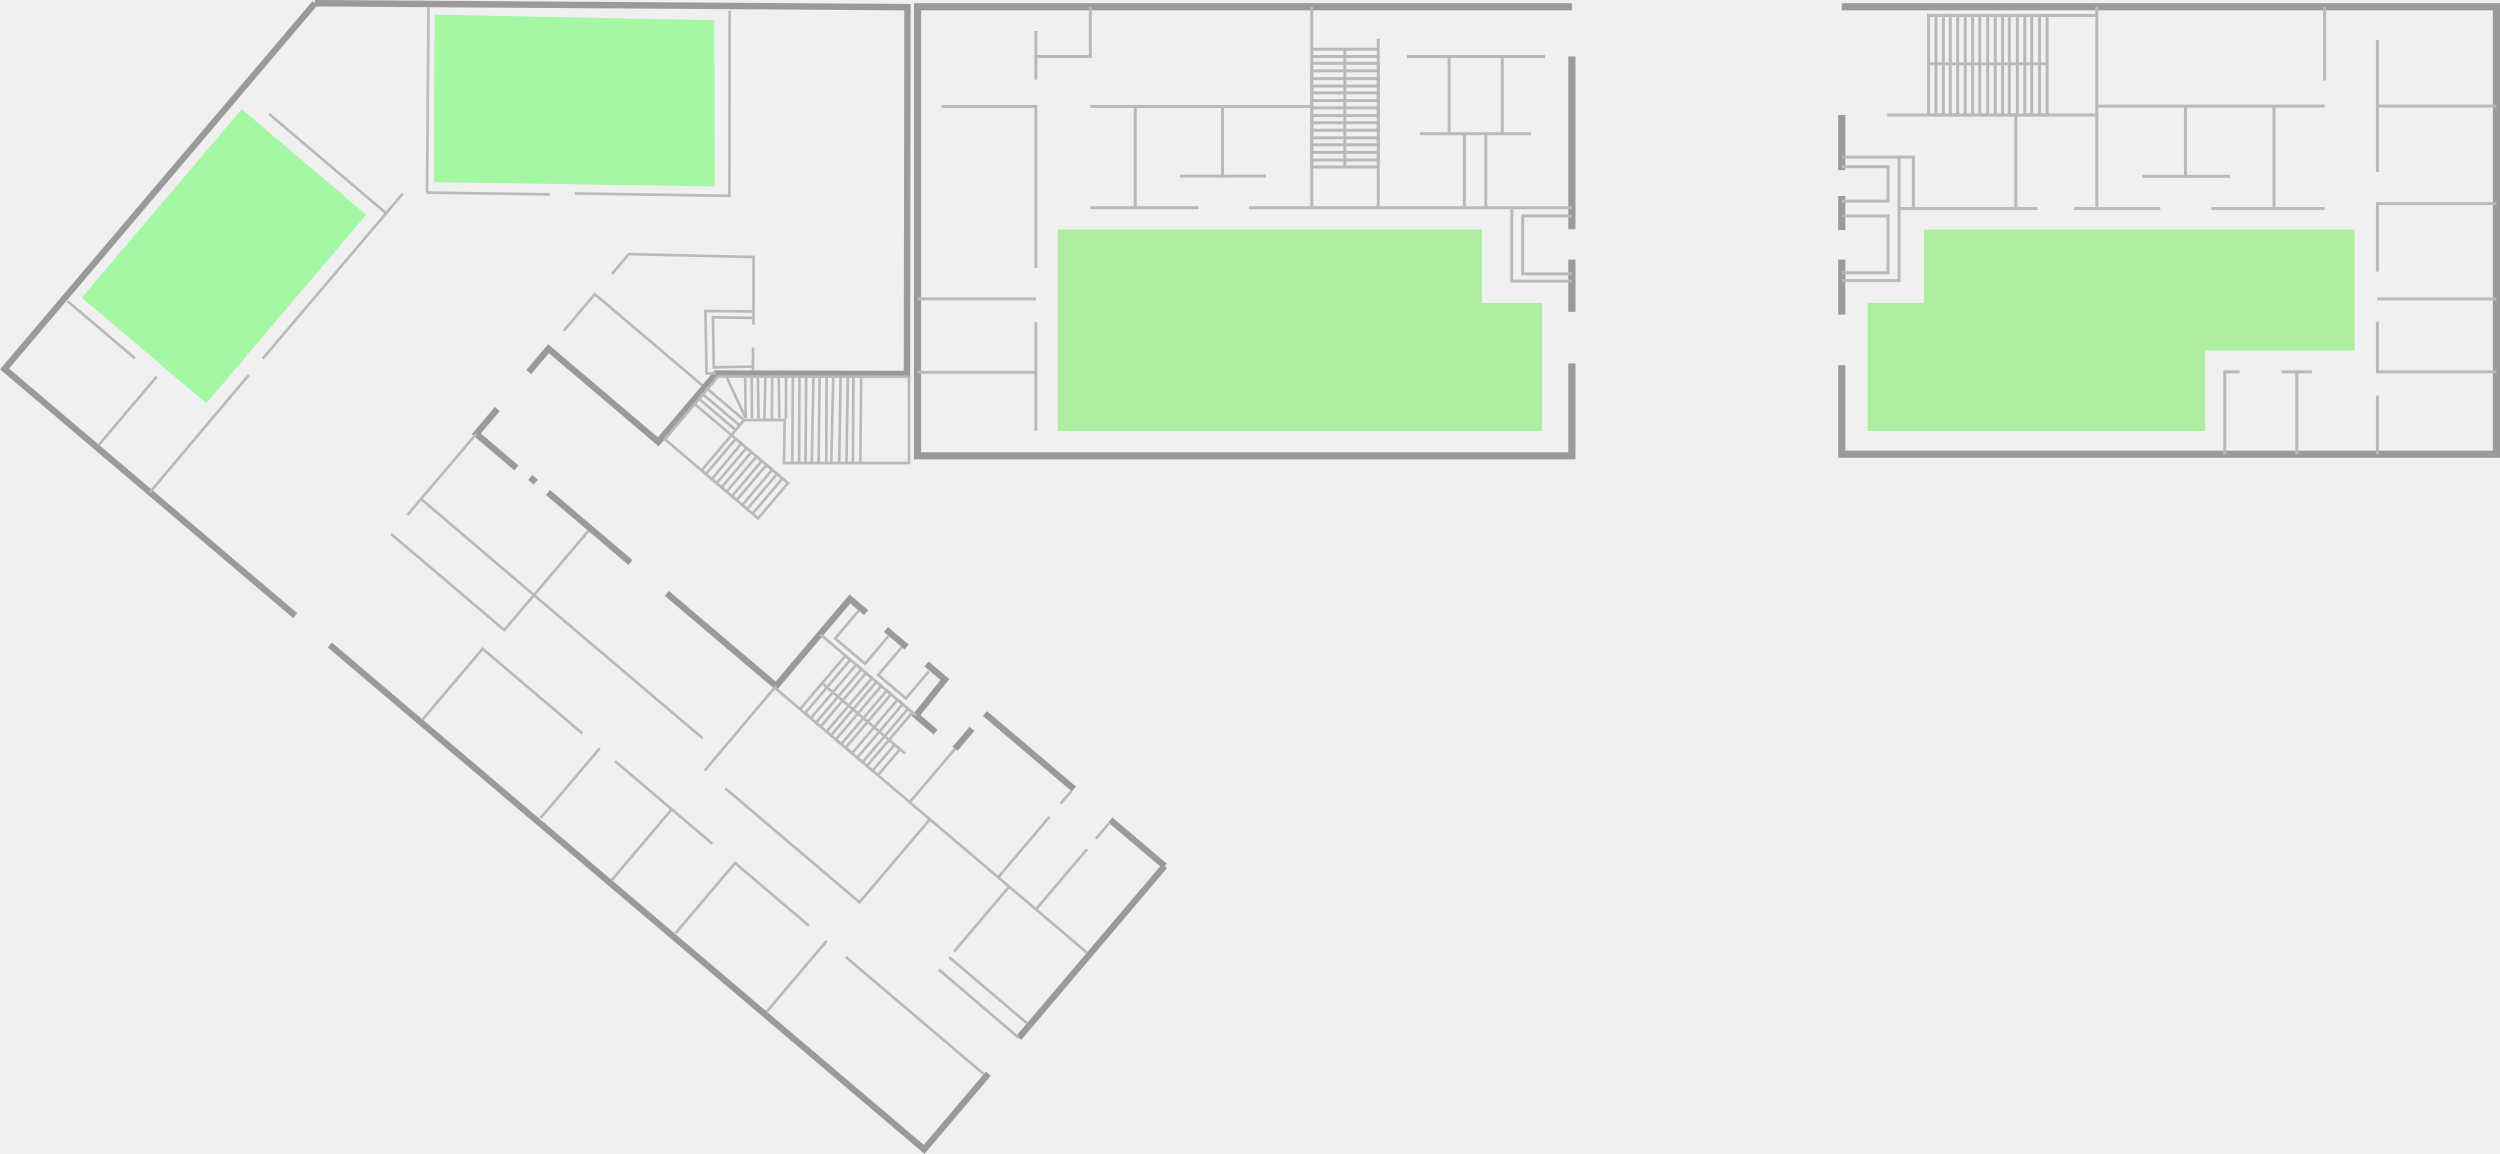
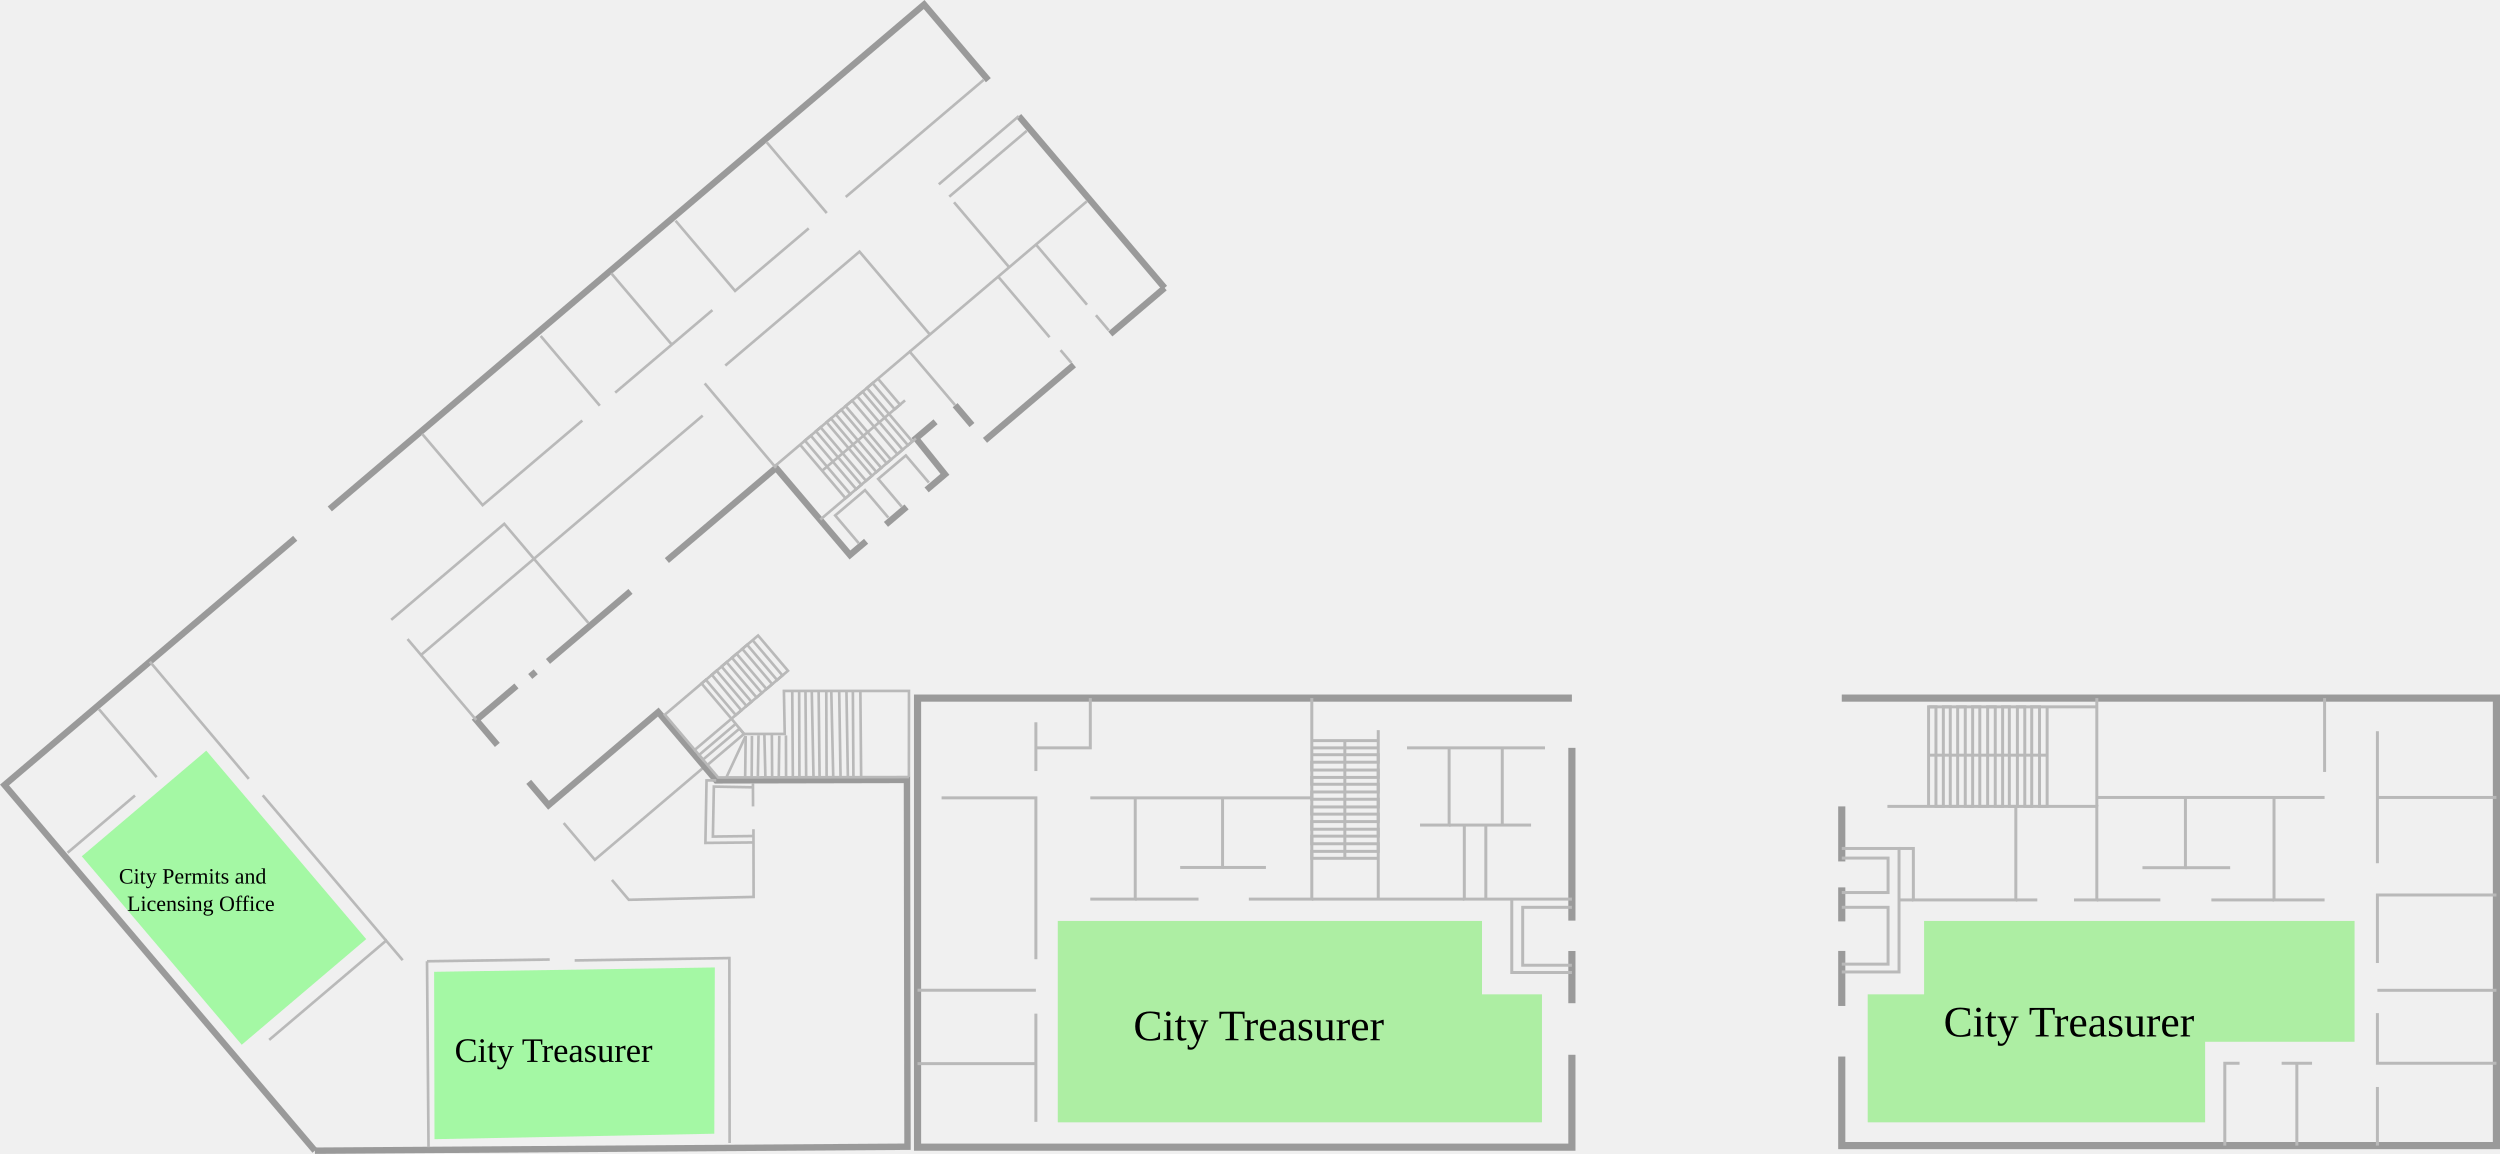
<svg xmlns="http://www.w3.org/2000/svg" width="275.555mm" height="127.186mm" viewBox="0 0 1041.469 480.703" version="1.1" id="svg1" xml:space="preserve">
  <defs id="defs1" />
  <g id="layer1" transform="translate(-38.54977,-187.5154)">
-     <g id="g3" transform="matrix(1.343313,0,0,1.343313,-77.85214,-165.2411)">
-       <g id="g1" transform="matrix(0.4895804,0,0,0.4895804,340.5868,147.8448)">
+     <g id="g3" transform="matrix(1.343313,0,0,-1.343313,-77.85214,1020.975)">
+       <g id="g1" transform="matrix(0.4895804,0,0,-0.4895804,340.5868,520.8003)">
        <g id="layer2" style="display:inline">
          <path style="display:inline;opacity:1;fill:#000000;fill-opacity:0;stroke:#9a9a9a;stroke-width:4.535;stroke-dasharray:none;stroke-opacity:1" d="M 477.022,238.665 H 62.534 V 523.121 H 477.022 v -58.525" id="path23" />
          <path style="display:inline;fill:#000000;fill-opacity:0;stroke:#b9b9b9;stroke-width:1.89;stroke-dasharray:none;stroke-opacity:1" d="M 77.767,301.847 H 137.495 V 404.066" id="path24" />
          <path style="display:inline;fill:#000000;fill-opacity:0;stroke:#b9b9b9;stroke-width:1.89;stroke-dasharray:none;stroke-opacity:1" d="M 137.495,423.708 H 62.534" id="path28" />
          <path style="display:inline;fill:#000000;fill-opacity:0;stroke:#b9b9b9;stroke-width:1.89;stroke-dasharray:none;stroke-opacity:1" d="M 137.495,470.208 H 62.534" id="path29" />
          <path style="display:inline;fill:#000000;fill-opacity:0;stroke:#b9b9b9;stroke-width:1.89;stroke-dasharray:none;stroke-opacity:1" d="m 137.495,438.54 v 68.547" id="path30" />
          <path style="display:inline;fill:#000000;fill-opacity:0;stroke:#b9b9b9;stroke-width:1.89;stroke-dasharray:none;stroke-opacity:1" d="m 137.495,253.971 v 30.896" id="path31" />
          <path style="display:inline;fill:#000000;fill-opacity:0;stroke:#b9b9b9;stroke-width:1.89;stroke-dasharray:none;stroke-opacity:1" d="m 171.969,238.665 v 31.514 h -34.474" id="path32" />
          <path style="display:inline;fill:#000000;fill-opacity:0;stroke:#b9b9b9;stroke-width:1.89;stroke-dasharray:none;stroke-opacity:1" d="M 171.969,301.847 H 312.269 V 238.665" id="path33" />
          <path style="display:inline;fill:#000000;fill-opacity:0;stroke:#b9b9b9;stroke-width:1.89;stroke-dasharray:none;stroke-opacity:1" d="m 312.269,301.847 v 64.137 h -39.885" id="path34" />
          <path style="display:inline;fill:#000000;fill-opacity:0;stroke:#9a9a9a;stroke-width:4.535;stroke-dasharray:none;stroke-opacity:1" d="m 477.022,270.179 v 109.434" id="path35" />
          <path style="display:inline;fill:#000000;fill-opacity:0;stroke:#9a9a9a;stroke-width:4.535;stroke-dasharray:none;stroke-opacity:1" d="m 477.022,398.855 v 33.071" id="path36" />
          <path style="display:inline;fill:#000000;fill-opacity:0;stroke:#b9b9b9;stroke-width:1.89;stroke-dasharray:none;stroke-opacity:1" d="M 459.986,270.179 H 372.598" id="path37" />
          <path style="display:inline;fill:#000000;fill-opacity:0;stroke:#b9b9b9;stroke-width:1.89;stroke-dasharray:none;stroke-opacity:1" d="m 399.256,270.179 v 48.905 h -18.44" id="path38" />
          <path style="display:inline;fill:#000000;fill-opacity:0;stroke:#b9b9b9;stroke-width:1.89;stroke-dasharray:none;stroke-opacity:1" d="M 399.256,319.084 H 451.167" id="path39" />
          <path style="display:inline;fill:#000000;fill-opacity:0;stroke:#b9b9b9;stroke-width:1.89;stroke-dasharray:none;stroke-opacity:1" d="m 432.928,270.179 v 48.905" id="path40" />
          <path style="display:inline;fill:#000000;fill-opacity:0;stroke:#b9b9b9;stroke-width:1.89;stroke-dasharray:none;stroke-opacity:1" d="m 408.876,319.084 v 46.901 h 68.146" id="path41" />
          <path style="display:inline;fill:#000000;fill-opacity:0;stroke:#b9b9b9;stroke-width:1.89;stroke-dasharray:none;stroke-opacity:1" d="m 422.505,319.084 v 46.901" id="path42" />
          <path style="display:inline;fill:#000000;fill-opacity:0;stroke:#b9b9b9;stroke-width:1.89;stroke-dasharray:none;stroke-opacity:1" d="M 408.876,365.984 H 312.269" id="path43" />
          <path style="display:inline;fill:#000000;fill-opacity:0;stroke:#b9b9b9;stroke-width:1.89;stroke-dasharray:none;stroke-opacity:1" d="M 354.359,365.984 V 258.955" id="path44" />
          <path style="display:inline;fill:#000000;fill-opacity:0;stroke:#b9b9b9;stroke-width:1.89;stroke-dasharray:none;stroke-opacity:1" d="m 438.941,365.984 v 46.5 h 38.082" id="path45" />
          <path style="display:inline;fill:#000000;fill-opacity:0;stroke:#b9b9b9;stroke-width:1.89;stroke-dasharray:none;stroke-opacity:1" d="m 200.429,301.847 v 64.137 h -28.461" id="path46" />
          <path style="display:inline;fill:#000000;fill-opacity:0;stroke:#b9b9b9;stroke-width:1.89;stroke-dasharray:none;stroke-opacity:1" d="m 200.429,365.984 h 40.086" id="path47" />
          <path style="display:inline;fill:#000000;fill-opacity:0;stroke:#b9b9b9;stroke-width:1.89;stroke-dasharray:none;stroke-opacity:1" d="m 255.748,301.847 v 44.094 h -26.858" id="path48" />
          <path style="display:inline;fill:#000000;fill-opacity:0;stroke:#b9b9b9;stroke-width:1.89;stroke-dasharray:none;stroke-opacity:1" d="M 283.207,345.941 H 255.748" id="path49" />
          <path style="display:inline;fill:#000000;fill-opacity:0;stroke:#9a9a9a;stroke-width:4.535;stroke-dasharray:none;stroke-opacity:1" d="M 647.967,238.665 H 1062.655 V 522.115 H 647.967 v -56.407" id="path71" />
          <path style="display:inline;fill:#000000;fill-opacity:0;stroke:#9a9a9a;stroke-width:4.535;stroke-dasharray:none;stroke-opacity:1" d="m 647.967,307.26 v 34.864" id="path72" />
          <path style="display:inline;fill:#000000;fill-opacity:0;stroke:#9a9a9a;stroke-width:4.535;stroke-dasharray:none;stroke-opacity:1" d="M 647.967,358.564 V 380.107" id="path73" />
          <path style="display:inline;fill:#000000;fill-opacity:0;stroke:#9a9a9a;stroke-width:4.535;stroke-dasharray:none;stroke-opacity:1" d="m 647.967,398.814 v 34.864" id="path74" />
          <path style="display:inline;fill:#000000;fill-opacity:0;stroke:#b9b9b9;stroke-width:1.89;stroke-dasharray:none;stroke-opacity:1" d="m 647.967,333.904 h 36.282 v 78.232 h -36.282" id="path75" />
          <path style="display:inline;fill:#000000;fill-opacity:0;stroke:#b9b9b9;stroke-width:1.89;stroke-dasharray:none;stroke-opacity:1" d="m 684.249,333.904 h 9.07 v 32.597 h 64.91 v -59.241 h -81.35" id="path76" />
          <path style="display:inline;fill:#000000;fill-opacity:0;stroke:#b9b9b9;stroke-width:1.89;stroke-dasharray:none;stroke-opacity:1" d="m 693.319,366.501 h -9.07" id="path77" />
          <path style="display:inline;fill:#000000;fill-opacity:0;stroke:#b9b9b9;stroke-width:1.89;stroke-dasharray:none;stroke-opacity:1" d="m 758.229,366.501 h 13.606" id="path78" />
          <path style="display:inline;fill:#000000;fill-opacity:0;stroke:#b9b9b9;stroke-width:1.89;stroke-dasharray:none;stroke-opacity:1" d="m 758.229,307.26 h 51.304 v 59.241 h -14.456" id="path79" />
          <path style="display:inline;fill:#000000;fill-opacity:0;stroke:#b9b9b9;stroke-width:1.89;stroke-dasharray:none;stroke-opacity:1" d="m 809.534,366.501 h 40.25" id="path80" />
          <path style="display:inline;fill:#000000;fill-opacity:0;stroke:#b9b9b9;stroke-width:1.89;stroke-dasharray:none;stroke-opacity:1" d="m 921.78,301.591 v 64.91 h 32.03" id="path83" />
          <path style="display:inline;fill:#000000;fill-opacity:0;stroke:#b9b9b9;stroke-width:1.89;stroke-dasharray:none;stroke-opacity:1" d="M 809.534,307.26 V 238.665" id="path81" />
          <path style="display:inline;fill:#000000;fill-opacity:0;stroke:#b9b9b9;stroke-width:1.89;stroke-dasharray:none;stroke-opacity:1" d="M 809.534,301.591 H 953.81" id="path82" />
          <path style="display:inline;fill:#000000;fill-opacity:0;stroke:#b9b9b9;stroke-width:1.89;stroke-dasharray:none;stroke-opacity:1" d="M 921.78,366.501 H 882.097" id="path84" />
          <path style="display:inline;fill:#000000;fill-opacity:0;stroke:#b9b9b9;stroke-width:1.89;stroke-dasharray:none;stroke-opacity:1" d="M 865.657,301.591 V 346.093 H 838.445" id="path85" />
          <path style="display:inline;fill:#000000;fill-opacity:0;stroke:#b9b9b9;stroke-width:1.89;stroke-dasharray:none;stroke-opacity:1" d="m 865.657,346.093 h 28.345" id="path86" />
          <path style="display:inline;fill:#000000;fill-opacity:0;stroke:#b9b9b9;stroke-width:1.89;stroke-dasharray:none;stroke-opacity:1" d="m 987.257,259.64 v 83.618" id="path87" />
          <path style="display:inline;fill:#000000;fill-opacity:0;stroke:#b9b9b9;stroke-width:1.89;stroke-dasharray:none;stroke-opacity:1" d="m 987.257,301.591 h 75.398" id="path88" />
          <path style="display:inline;fill:#000000;fill-opacity:0;stroke:#b9b9b9;stroke-width:1.89;stroke-dasharray:none;stroke-opacity:1" d="m 1062.655,363.383 h -75.398 v 43.084" id="path89" />
          <path style="display:inline;fill:#000000;fill-opacity:0;stroke:#b9b9b9;stroke-width:1.89;stroke-dasharray:none;stroke-opacity:1" d="m 987.257,423.758 h 75.398" id="path90" />
          <path style="display:inline;fill:#000000;fill-opacity:0;stroke:#b9b9b9;stroke-width:1.89;stroke-dasharray:none;stroke-opacity:1" d="m 987.257,438.214 v 31.746 h 75.398" id="path91" />
          <path style="display:inline;fill:#000000;fill-opacity:0;stroke:#b9b9b9;stroke-width:1.89;stroke-dasharray:none;stroke-opacity:1" d="m 987.257,484.983 v 37.132" id="path92" />
          <path style="display:inline;fill:#000000;fill-opacity:0;stroke:#b9b9b9;stroke-width:1.89;stroke-dasharray:none;stroke-opacity:1" d="m 926.598,469.96 h 19.275" id="path93" />
          <path style="display:inline;fill:#000000;fill-opacity:0;stroke:#b9b9b9;stroke-width:1.89;stroke-dasharray:none;stroke-opacity:1" d="m 936.236,469.96 v 52.155" id="path94" />
          <path style="display:inline;fill:#000000;fill-opacity:0;stroke:#b9b9b9;stroke-width:1.89;stroke-dasharray:none;stroke-opacity:1" d="m 899.954,469.96 h -9.354 v 52.155" id="path95" />
          <path style="display:inline;fill:#000000;fill-opacity:0;stroke:#b9b9b9;stroke-width:1.89;stroke-dasharray:none;stroke-opacity:1" d="M 953.81,285.434 V 238.665" id="path96" />
          <path style="fill:#000000;fill-opacity:0;stroke:#b9b9b9;stroke-width:1.89;stroke-opacity:1" d="m 312.269,265.593 h 42.09" id="path20" />
          <path style="fill:#000000;fill-opacity:0;stroke:#b9b9b9;stroke-width:1.89;stroke-opacity:1" d="m 312.269,270.199 h 42.09" id="path21" />
          <path style="fill:#000000;fill-opacity:0;stroke:#b9b9b9;stroke-width:1.89;stroke-opacity:1" d="m 312.269,274.521 h 42.09 v 4.748 h -42.09 v 4.96 h 42.09 v 4.677 h -42.09 v 4.323 h 42.09 v 4.89 h -42.09 v 4.606 h 42.09 v 4.89 h -42.09 v 4.535 h 42.09 v 4.748 h -42.09 v 4.819 h 42.09 v 4.393 h -42.09 v 4.819 h 42.09 v 4.819 h -42.09 v 4.393 h 42.09" id="path22" />
          <path style="fill:#000000;fill-opacity:0;stroke:#b9b9b9;stroke-width:1.89;stroke-opacity:1" d="m 333.196,265.593 v 74.547" id="path25" />
          <path style="fill:#000000;fill-opacity:0;stroke:#b9b9b9;stroke-width:1.89;stroke-opacity:1" d="m 702.956,244.192 h 75.114 31.038" id="path50" />
          <path style="fill:#000000;fill-opacity:0;stroke:#b9b9b9;stroke-width:1.89;stroke-opacity:1" d="m 702.956,274.805 h 75.114" id="path51" />
          <path style="fill:#000000;fill-opacity:0;stroke:#b9b9b9;stroke-width:1.89;stroke-opacity:1" d="m 702.956,307.26 v -63.068 h 4.677 v 63.068 h 4.677 v -63.068 h 4.393 v 63.068 h 4.677 v -63.068 h 4.819 v 63.068 h 4.677 v -63.068 h 4.535 v 63.068 h 4.96 v -63.068 h 4.819 v 63.068 h 4.677 v -63.068 h 4.252 v 63.068 h 5.102 v -63.068 h 4.677 v 63.068 h 4.393 v -63.068 h 4.96 v 63.068 h 4.819 v -63.068" id="path52" />
          <path style="fill:#b9b9b9;fill-opacity:0;stroke:#b9b9b9;stroke-width:1.89;stroke-dasharray:none;stroke-opacity:1" d="m 477.022,371.195 h -31.167 v 36.679 h 31.167" id="path100" />
          <path style="fill:#b9b9b9;fill-opacity:0;stroke:#b9b9b9;stroke-width:1.89;stroke-dasharray:none;stroke-opacity:1" d="m 647.967,339.998 h 29.337 v 21.826 h -29.337" id="path105" />
          <path style="fill:#b9b9b9;fill-opacity:0;stroke:#b9b9b9;stroke-width:1.89;stroke-dasharray:none;stroke-opacity:1" d="m 647.967,371.178 h 29.337 v 35.998 h -29.337" id="path107" />
        </g>
        <g id="layer3" style="display:inline">
          <path class="rooms" data-floorlocation="First Floor" data-roomname="Lipa City Treasurer_s Office" style="fill:#6bec56;fill-opacity:0.5;stroke:#b9b9b9;stroke-width:1.89;stroke-dasharray:none;stroke-opacity:0" d="m 151.362,379.823 h 268.711 v 46.486 h 37.982 V 507.376 H 151.362 Z" id="path101" />
          <path class="rooms" data-floorlocation="First Floor" data-roomname="Lipa City Treasurer_s Office" style="fill:#6bec56;fill-opacity:0.5;stroke:#b9b9b9;stroke-width:1.89;stroke-dasharray:none;stroke-opacity:0" d="m 700.122,379.823 v 46.486 h -35.715 v 81.067 h 213.721 v -51.021 h 94.672 v -76.532 z" id="path106" />
        </g>
      </g>
      <g id="g2" transform="matrix(0.3343996,0.2838047,-0.2838047,0.3343996,227.2483,107.7176)">
        <g id="layer2-1">
          <path style="fill:#59ff59;fill-opacity:0;stroke:#9a9a9a;stroke-width:4.535;stroke-dasharray:none;stroke-opacity:1" d="m 488.385,491.453 h 5.102" id="path14" />
          <path style="fill:#59ff59;fill-opacity:0;stroke:#9a9a9a;stroke-width:4.535;stroke-dasharray:none;stroke-opacity:1" d="m 504.825,491.453 h 76.532" id="path15" />
          <path style="fill:#59ff59;fill-opacity:0;stroke:#9a9a9a;stroke-width:4.535;stroke-dasharray:none;stroke-opacity:1" d="m 615.087,491.453 h 101.248 v -80.773 h 14.966" id="path16" />
          <path style="fill:#59ff59;fill-opacity:0;stroke:#9a9a9a;stroke-width:4.535;stroke-dasharray:none;stroke-opacity:1" d="m 749.726,410.68 h 19.122" id="path17" />
          <path style="fill:#59ff59;fill-opacity:0;stroke:#9a9a9a;stroke-width:4.535;stroke-dasharray:none;stroke-opacity:1" d="m 787.424,410.68 h 17.007 l 0.85,32.636 h 18.141" id="path18" />
          <path style="fill:#59ff59;fill-opacity:0;stroke:#9a9a9a;stroke-width:4.535;stroke-dasharray:none;stroke-opacity:1" d="M 841.563,443.316 V 424.892" id="path20-7" />
          <path style="fill:#59ff59;fill-opacity:0;stroke:#9a9a9a;stroke-width:4.535;stroke-dasharray:none;stroke-opacity:1" d="m 841.563,410.68 h 82.484" id="path21-1" />
          <path style="fill:#59ff59;fill-opacity:0;stroke:#9a9a9a;stroke-width:4.535;stroke-dasharray:none;stroke-opacity:1" d="m 957.778,410.68 h 50.382" id="path22-1" />
          <path style="fill:#59ff59;fill-opacity:0;stroke:#9a9a9a;stroke-width:4.535;stroke-dasharray:none;stroke-opacity:1" d="M 1008.16,410.68 V 570.021" id="path23-5" />
          <path style="fill:#59ff59;fill-opacity:0;stroke:#9a9a9a;stroke-width:4.535;stroke-dasharray:none;stroke-opacity:1" d="m 1008.16,603.293 v 70.185 H 456.979" id="path24-2" />
          <path style="fill:#59ff59;fill-opacity:0;stroke:#9a9a9a;stroke-width:4.535;stroke-dasharray:none;stroke-opacity:1" d="M 424.911,673.477 H 155.331 V 334.316" id="path25-7" />
          <path style="fill:#59ff59;fill-opacity:0;stroke:#b9b9b9;stroke-width:1.89;stroke-dasharray:none;stroke-opacity:1" d="m 382.419,148.719 84.481,99.814 -84.481,69.498" id="path28-6" />
          <path style="fill:#59ff59;fill-opacity:0;stroke:#b9b9b9;stroke-width:1.89;stroke-dasharray:none;stroke-opacity:1" d="m 302.441,385.138 66.95,-55.202" id="path30-1" />
          <path style="fill:#59ff59;fill-opacity:0;stroke:#b9b9b9;stroke-width:1.89;stroke-dasharray:none;stroke-opacity:1" d="M 559.531,331.92 549.043,319.448" id="path32-4" />
          <path style="fill:#59ff59;fill-opacity:0;stroke:#b9b9b9;stroke-width:1.89;stroke-dasharray:none;stroke-opacity:1" d="m 538.839,306.976 -30.896,-36.565 -68.595,55.556 v 18.424" id="path33-2" />
          <path style="fill:#59ff59;fill-opacity:0;stroke:#b9b9b9;stroke-width:1.89;stroke-dasharray:none;stroke-opacity:1" d="M 541.106,363.1 H 439.348 v 34.014" id="path34-3" />
          <path style="fill:#59ff59;fill-opacity:0;stroke:#9a9a9a;stroke-width:4.535;stroke-dasharray:none;stroke-opacity:1" d="M 155.331,334.316 476.621,65.34 644.14,263.325 541.106,350.344 v 63.342 H 439.348 v 21.646" id="path37-2" />
          <path style="fill:#59ff59;fill-opacity:0;stroke:#9a9a9a;stroke-width:4.535;stroke-dasharray:none;stroke-opacity:1" d="m 439.348,469.606 v 23.049 h 37.274" id="path38-2" />
          <path style="fill:#59ff59;fill-opacity:0;stroke:#b9b9b9;stroke-width:1.89;stroke-dasharray:none;stroke-opacity:1" d="M 181.389,414.971 H 289.821 V 396.85" id="path41-1" />
          <path style="fill:#59ff59;fill-opacity:0;stroke:#b9b9b9;stroke-width:1.89;stroke-dasharray:none;stroke-opacity:1" d="M 289.821,414.971 V 549.778" id="path42-6" />
          <path style="fill:#59ff59;fill-opacity:0;stroke:#b9b9b9;stroke-width:1.89;stroke-dasharray:none;stroke-opacity:1" d="m 289.821,565.011 0.3,108.467" id="path43-8" />
          <path style="fill:#59ff59;fill-opacity:0;stroke:#b9b9b9;stroke-width:1.89;stroke-dasharray:none;stroke-opacity:1" d="m 240.916,671.238 v -63.135" id="path44-5" />
          <path style="fill:#59ff59;fill-opacity:0;stroke:#b9b9b9;stroke-width:1.89;stroke-dasharray:none;stroke-opacity:1" d="M 220.873,608.103 H 158.339" id="path45-7" />
          <path style="fill:#59ff59;fill-opacity:0;stroke:#b9b9b9;stroke-width:1.89;stroke-dasharray:none;stroke-opacity:1" d="m 439.348,492.656 v 75.095" id="path46-6" />
          <path style="fill:#59ff59;fill-opacity:0;stroke:#b9b9b9;stroke-width:1.89;stroke-dasharray:none;stroke-opacity:1" d="M 439.348,585.608 H 544.224 V 493.558" id="path47-1" />
          <path style="fill:#59ff59;fill-opacity:0;stroke:#b9b9b9;stroke-width:1.89;stroke-dasharray:none;stroke-opacity:1" d="M 544.224,553.185 H 700.702" id="path48-8" />
          <path style="fill:#59ff59;fill-opacity:0;stroke:#b9b9b9;stroke-width:1.89;stroke-dasharray:none;stroke-opacity:1" d="m 716.335,491.453 0.2,78.168" id="path49-9" />
          <path style="fill:#59ff59;fill-opacity:0;stroke:#b9b9b9;stroke-width:1.89;stroke-dasharray:none;stroke-opacity:1" d="m 541.106,671.639 v -66.042 h 92.451" id="path50-2" />
          <path style="fill:#59ff59;fill-opacity:0;stroke:#b9b9b9;stroke-width:1.89;stroke-dasharray:none;stroke-opacity:1" d="M 664.023,605.598 H 754.216" id="path51-7" />
          <path style="fill:#59ff59;fill-opacity:0;stroke:#b9b9b9;stroke-width:1.89;stroke-dasharray:none;stroke-opacity:1" d="m 716.535,605.598 v 66.242" id="path52-9" />
          <path style="fill:#59ff59;fill-opacity:0;stroke:#b9b9b9;stroke-width:1.89;stroke-dasharray:none;stroke-opacity:1" d="m 649.792,605.598 v 64.639" id="path53" />
          <path style="fill:#59ff59;fill-opacity:0;stroke:#b9b9b9;stroke-width:1.89;stroke-dasharray:none;stroke-opacity:1" d="m 775.236,670.643 v -65.045 h 68.311" id="path54" />
          <path style="fill:#59ff59;fill-opacity:0;stroke:#b9b9b9;stroke-width:1.89;stroke-dasharray:none;stroke-opacity:1" d="m 860.271,605.598 v 65.896" id="path55" />
          <path style="fill:#59ff59;fill-opacity:0;stroke:#b9b9b9;stroke-width:1.89;stroke-dasharray:none;stroke-opacity:1" d="m 877.845,605.598 h 127.978" id="path56" />
          <path style="fill:#59ff59;fill-opacity:0;stroke:#b9b9b9;stroke-width:1.89;stroke-dasharray:none;stroke-opacity:1" d="M 716.535,492.92 H 841.563 v -49.604" id="path58" />
          <path style="fill:#59ff59;fill-opacity:0;stroke:#b9b9b9;stroke-width:1.89;stroke-dasharray:none;stroke-opacity:1" d="m 841.563,492.92 h 164.259" id="path59" />
          <path style="fill:#59ff59;fill-opacity:0;stroke:#b9b9b9;stroke-width:1.89;stroke-dasharray:none;stroke-opacity:1" d="M 923.579,412.881 V 424.71" id="path60" />
          <path style="fill:#59ff59;fill-opacity:0;stroke:#b9b9b9;stroke-width:1.89;stroke-dasharray:none;stroke-opacity:1" d="m 923.579,436.736 v 56.184" id="path61" />
          <path style="fill:#59ff59;fill-opacity:0;stroke:#b9b9b9;stroke-width:1.89;stroke-dasharray:none;stroke-opacity:1" d="m 958.628,413.341 v 14.031" id="path62" />
          <path style="fill:#59ff59;fill-opacity:0;stroke:#b9b9b9;stroke-width:1.89;stroke-dasharray:none;stroke-opacity:1" d="m 958.628,437.137 v 55.783" id="path63" />
          <path style="fill:#59ff59;fill-opacity:0;stroke:#b9b9b9;stroke-width:1.89;stroke-dasharray:none;stroke-opacity:1" d="m 933.801,492.92 v 60.266" id="path64" />
          <path style="fill:#59ff59;fill-opacity:0;stroke:#b9b9b9;stroke-width:1.89;stroke-dasharray:none;stroke-opacity:1" d="M 1005.755,558.397 H 933.801" id="path65" />
          <path style="fill:#59ff59;fill-opacity:0;stroke:#b9b9b9;stroke-width:1.89;stroke-dasharray:none;stroke-opacity:1" d="m 933.801,569.821 74.359,0.2" id="path66" />
          <path style="fill:#59ff59;fill-opacity:0;stroke:#b9b9b9;stroke-width:1.89;stroke-dasharray:none;stroke-opacity:1" d="m 716.535,443.316 88.746,-10e-6" id="path67" />
          <path style="fill:#59ff59;fill-opacity:0;stroke:#b9b9b9;stroke-width:1.89;stroke-dasharray:none;stroke-opacity:1" d="m 739.885,468.805 h 76.876" id="path83-5" />
          <path style="fill:#59ff59;fill-opacity:0;stroke:#b9b9b9;stroke-width:1.89;stroke-dasharray:none;stroke-opacity:1" d="M 739.885,492.92 V 443.316 h 4.51 v 49.604 h 5.412 V 443.316 h 4.81 v 49.604 h 4.309 V 443.316 h 5.512 v 49.604 h 4.109 V 443.316 h 4.51 v 49.604 h 5.011 V 443.316 h 4.009 v 49.604 h 6.013 V 443.316 h 4.81 v 49.604 h 4.911 V 443.316 h 4.109 v 49.604 h 5.211 V 468.805 h 4.955 v 24.115" id="path84-4" />
          <path style="fill:#59ff59;fill-opacity:0;stroke:#b9b9b9;stroke-width:1.89;stroke-dasharray:none;stroke-opacity:1" d="M 735.777,569.821 H 860.271 V 492.92" id="path85-3" />
          <path style="fill:#59ff59;fill-opacity:0;stroke:#b9b9b9;stroke-width:1.89;stroke-dasharray:none;stroke-opacity:1" d="M 302.441,385.138 218.186,284.23" id="path86-1" />
          <path style="fill:#59ff59;fill-opacity:0;stroke:#b9b9b9;stroke-width:1.89;stroke-dasharray:none;stroke-opacity:1" d="m 532.802,299.832 -26.135,21.742 29.195,33.164 5.244,-4.393" id="path87-2" />
          <path style="fill:#59ff59;fill-opacity:0;stroke:#b9b9b9;stroke-width:1.89;stroke-dasharray:none;stroke-opacity:1" d="m 438.639,553.011 105.585,0.174" id="path88-3" />
          <path style="fill:#59ff59;fill-opacity:0;stroke:#b9b9b9;stroke-width:1.89;stroke-dasharray:none;stroke-opacity:1" d="m 543.465,376.607 h 86.485 v 32.67 h -86.485 z" id="path102" />
          <path style="fill:#59ff59;fill-opacity:0;stroke:#b9b9b9;stroke-width:1.89;stroke-dasharray:none;stroke-opacity:1" d="m 577.538,376.607 v 32.67 h 4.009 v -32.67 h 5.161 l 0.351,32.67 h 4.409 v -32.67 h 4.61 v 32.67 h 4.71 v -32.67 h 4.911 v 32.67 h 4.309 v -32.67 h 5.311 v 32.67 h 4.51 v -32.67 h 5.011 v 32.67" id="path103" />
          <path style="fill:#59ff59;fill-opacity:0;stroke:#b9b9b9;stroke-width:1.89;stroke-dasharray:none;stroke-opacity:1" d="m 577.538,376.607 -0.2,-13.93 21.947,-18.64 19.241,23.55 67.424,-57.21 -39.464,-46.412" id="path119" />
          <path style="fill:#59ff59;fill-opacity:0;stroke:#b9b9b9;stroke-width:1.89;stroke-dasharray:none;stroke-opacity:1" d="m 543.465,376.607 10e-6,-25.554 103.021,-87.087" id="path120" />
          <path style="fill:#59ff59;fill-opacity:0;stroke:#b9b9b9;stroke-width:1.89;stroke-dasharray:none;stroke-opacity:1" d="M 577.337,371.897 H 543.465 v -4.309 h 33.873 v -4.911 H 543.465" id="path121" />
          <path style="fill:#59ff59;fill-opacity:0;stroke:#b9b9b9;stroke-width:1.89;stroke-dasharray:none;stroke-opacity:1" d="M 577.337,360.832 548.074,347.368" id="path122" />
          <path style="fill:#59ff59;fill-opacity:0;stroke:#b9b9b9;stroke-width:1.89;stroke-dasharray:none;stroke-opacity:1" d="M 577.337,360.832 558.397,339.077" id="path123" />
          <path style="fill:#59ff59;fill-opacity:0;stroke:#b9b9b9;stroke-width:1.89;stroke-dasharray:none;stroke-opacity:1" d="m 561.904,336.101 18.84,21.897" id="path124" />
          <path style="fill:#59ff59;fill-opacity:0;stroke:#b9b9b9;stroke-width:1.89;stroke-dasharray:none;stroke-opacity:1" d="M 584.553,355.305 565.412,333.479" id="path125" />
          <path style="fill:#59ff59;fill-opacity:0;stroke:#b9b9b9;stroke-width:1.89;stroke-dasharray:none;stroke-opacity:1" d="M 588.311,353.357 569.32,329.865" id="path126" />
          <path style="fill:#59ff59;fill-opacity:0;stroke:#b9b9b9;stroke-width:1.89;stroke-dasharray:none;stroke-opacity:1" d="m 573.128,326.96 18.74,22.393" id="path127" />
          <path style="fill:#59ff59;fill-opacity:0;stroke:#b9b9b9;stroke-width:1.89;stroke-dasharray:none;stroke-opacity:1" d="M 595.576,345.597 576.22,323.363" id="path128" />
          <path style="fill:#59ff59;fill-opacity:0;stroke:#b9b9b9;stroke-width:1.89;stroke-dasharray:none;stroke-opacity:1" d="m 580.744,320.724 18.54,21.967" id="path129" />
          <path style="fill:#59ff59;fill-opacity:0;stroke:#b9b9b9;stroke-width:1.89;stroke-dasharray:none;stroke-opacity:1" d="M 623.025,363.77 583.828,316.933" id="path130" />
          <path style="fill:#59ff59;fill-opacity:0;stroke:#b9b9b9;stroke-width:1.89;stroke-dasharray:none;stroke-opacity:1" d="m 587.375,313.934 39.363,46.685" id="path131" />
          <path style="fill:#59ff59;fill-opacity:0;stroke:#b9b9b9;stroke-width:1.89;stroke-dasharray:none;stroke-opacity:1" d="M 630.151,357.723 591.01,310.861" id="path132" />
          <path style="fill:#59ff59;fill-opacity:0;stroke:#b9b9b9;stroke-width:1.89;stroke-dasharray:none;stroke-opacity:1" d="m 594.975,307.509 38.565,47.338" id="path133" />
          <path style="fill:#59ff59;fill-opacity:0;stroke:#b9b9b9;stroke-width:1.89;stroke-dasharray:none;stroke-opacity:1" d="M 637.24,351.708 598.262,304.731" id="path134" />
          <path style="fill:#59ff59;fill-opacity:0;stroke:#b9b9b9;stroke-width:1.89;stroke-dasharray:none;stroke-opacity:1" d="m 602.056,301.523 39.302,46.691" id="path135" />
          <path style="fill:#59ff59;fill-opacity:0;stroke:#b9b9b9;stroke-width:1.89;stroke-dasharray:none;stroke-opacity:1" d="m 644.062,345.919 -38.428,-47.421" id="path136" />
          <path style="fill:#59ff59;fill-opacity:0;stroke:#b9b9b9;stroke-width:1.89;stroke-dasharray:none;stroke-opacity:1" d="m 609.582,295.162 38.75,47.135" id="path137" />
          <path style="fill:#59ff59;fill-opacity:0;stroke:#b9b9b9;stroke-width:1.89;stroke-dasharray:none;stroke-opacity:1" d="M 652.237,338.983 613.535,291.82" id="path138" />
          <path style="fill:#59ff59;fill-opacity:0;stroke:#b9b9b9;stroke-width:1.89;stroke-dasharray:none;stroke-opacity:1" d="m 616.528,289.29 39.172,46.755" id="path139" />
          <path style="fill:#59ff59;fill-opacity:0;stroke:#b9b9b9;stroke-width:1.89;stroke-dasharray:none;stroke-opacity:1" d="m 659.743,332.614 -39.039,-46.855" id="path140" />
          <path style="fill:#59ff59;fill-opacity:0;stroke:#b9b9b9;stroke-width:1.89;stroke-dasharray:none;stroke-opacity:1" d="m 535.729,303.297 -22.118,18.278 23.385,26.503 20.743,-18.287" id="path141" />
          <path style="fill:#59ff59;fill-opacity:0;stroke:#b9b9b9;stroke-width:1.89;stroke-dasharray:none;stroke-opacity:1" d="m 726.457,412.885 v 25.855 H 754.116 v -25.455" id="path154" />
          <path style="fill:#59ff59;fill-opacity:0;stroke:#b9b9b9;stroke-width:1.89;stroke-dasharray:none;stroke-opacity:1" d="m 766.342,412.985 v 25.755 h 25.655 v -25.154" id="path155" />
        </g>
        <g id="layer3-3">
          <path class="rooms" data-floorlocation="First Floor" data-roomname="Lipa City Permits and Licensing Office" style="fill:#59ff59;fill-opacity:0.5;stroke:#b9b9b9;stroke-width:1.89;stroke-dasharray:none;stroke-opacity:0" d="M 279.8,599.685 H 164.352 V 424.911 h 115.447 z" id="path144" />
          <path class="rooms" data-floorlocation="First Floor" data-roomname="Lipa City Treasurer_s Office" style="fill:#59ff59;fill-opacity:0.5;stroke:#b9b9b9;stroke-width:1.89;stroke-dasharray:none;stroke-opacity:0" d="m 225.082,285.812 76.364,90.394 153.329,-126.07 -76.364,-89.392 z" id="path150" />
        </g>
      </g>
    </g>
+     <text xml:space="preserve" style="font-size:18.159px;text-align:start;writing-mode:lr-tb;direction:ltr;text-anchor:start;fill:#ffffff;fill-opacity:1;stroke:#b9b9b9;stroke-width:1.756;stroke-opacity:0" x="848.237" y="619.287" id="text1">
+       <tspan id="tspan1" x="848.237" y="619.287" style="fill:#000000;fill-opacity:1;stroke-width:1.756">City Treasurer</tspan>
+     </text>
+     <text xml:space="preserve" style="font-size:18.159px;text-align:start;writing-mode:lr-tb;direction:ltr;text-anchor:start;fill:#ffffff;fill-opacity:1;stroke:#b9b9b9;stroke-width:1.756;stroke-opacity:0" x="510.714" y="620.89" id="text2">
+       <tspan id="tspan2" x="510.714" y="620.89" style="fill:#000000;fill-opacity:1;stroke-width:1.756">City Treasurer</tspan>
+     </text>
+     <text xml:space="preserve" style="font-size:14.336px;text-align:start;writing-mode:lr-tb;direction:ltr;text-anchor:start;fill:#ffffff;fill-opacity:1;stroke:#b9b9b9;stroke-width:1.386;stroke-opacity:0" x="227.931" y="629.902" id="text3">
+       <tspan id="tspan3" x="227.931" y="629.902" style="fill:#000000;fill-opacity:1;stroke-width:1.386">City Treasurer</tspan>
+     </text>
+     <text xml:space="preserve" style="font-size:9.138px;text-align:start;writing-mode:lr-tb;direction:ltr;text-anchor:start;fill:#ffffff;fill-opacity:1;stroke:#b9b9b9;stroke-width:0.884;stroke-opacity:0" x="127.94" y="555.588" id="text5">
+       <tspan x="127.94" y="555.588" style="text-align:center;text-anchor:middle;fill:#000000;fill-opacity:1;stroke-width:0.884" id="tspan6">City Permits and </tspan>
+       <tspan x="127.94" y="567.011" style="text-align:center;text-anchor:middle;fill:#000000;fill-opacity:1;stroke-width:0.884" id="tspan7">Licensing Office</tspan>
+     </text>
  </g>
</svg>
